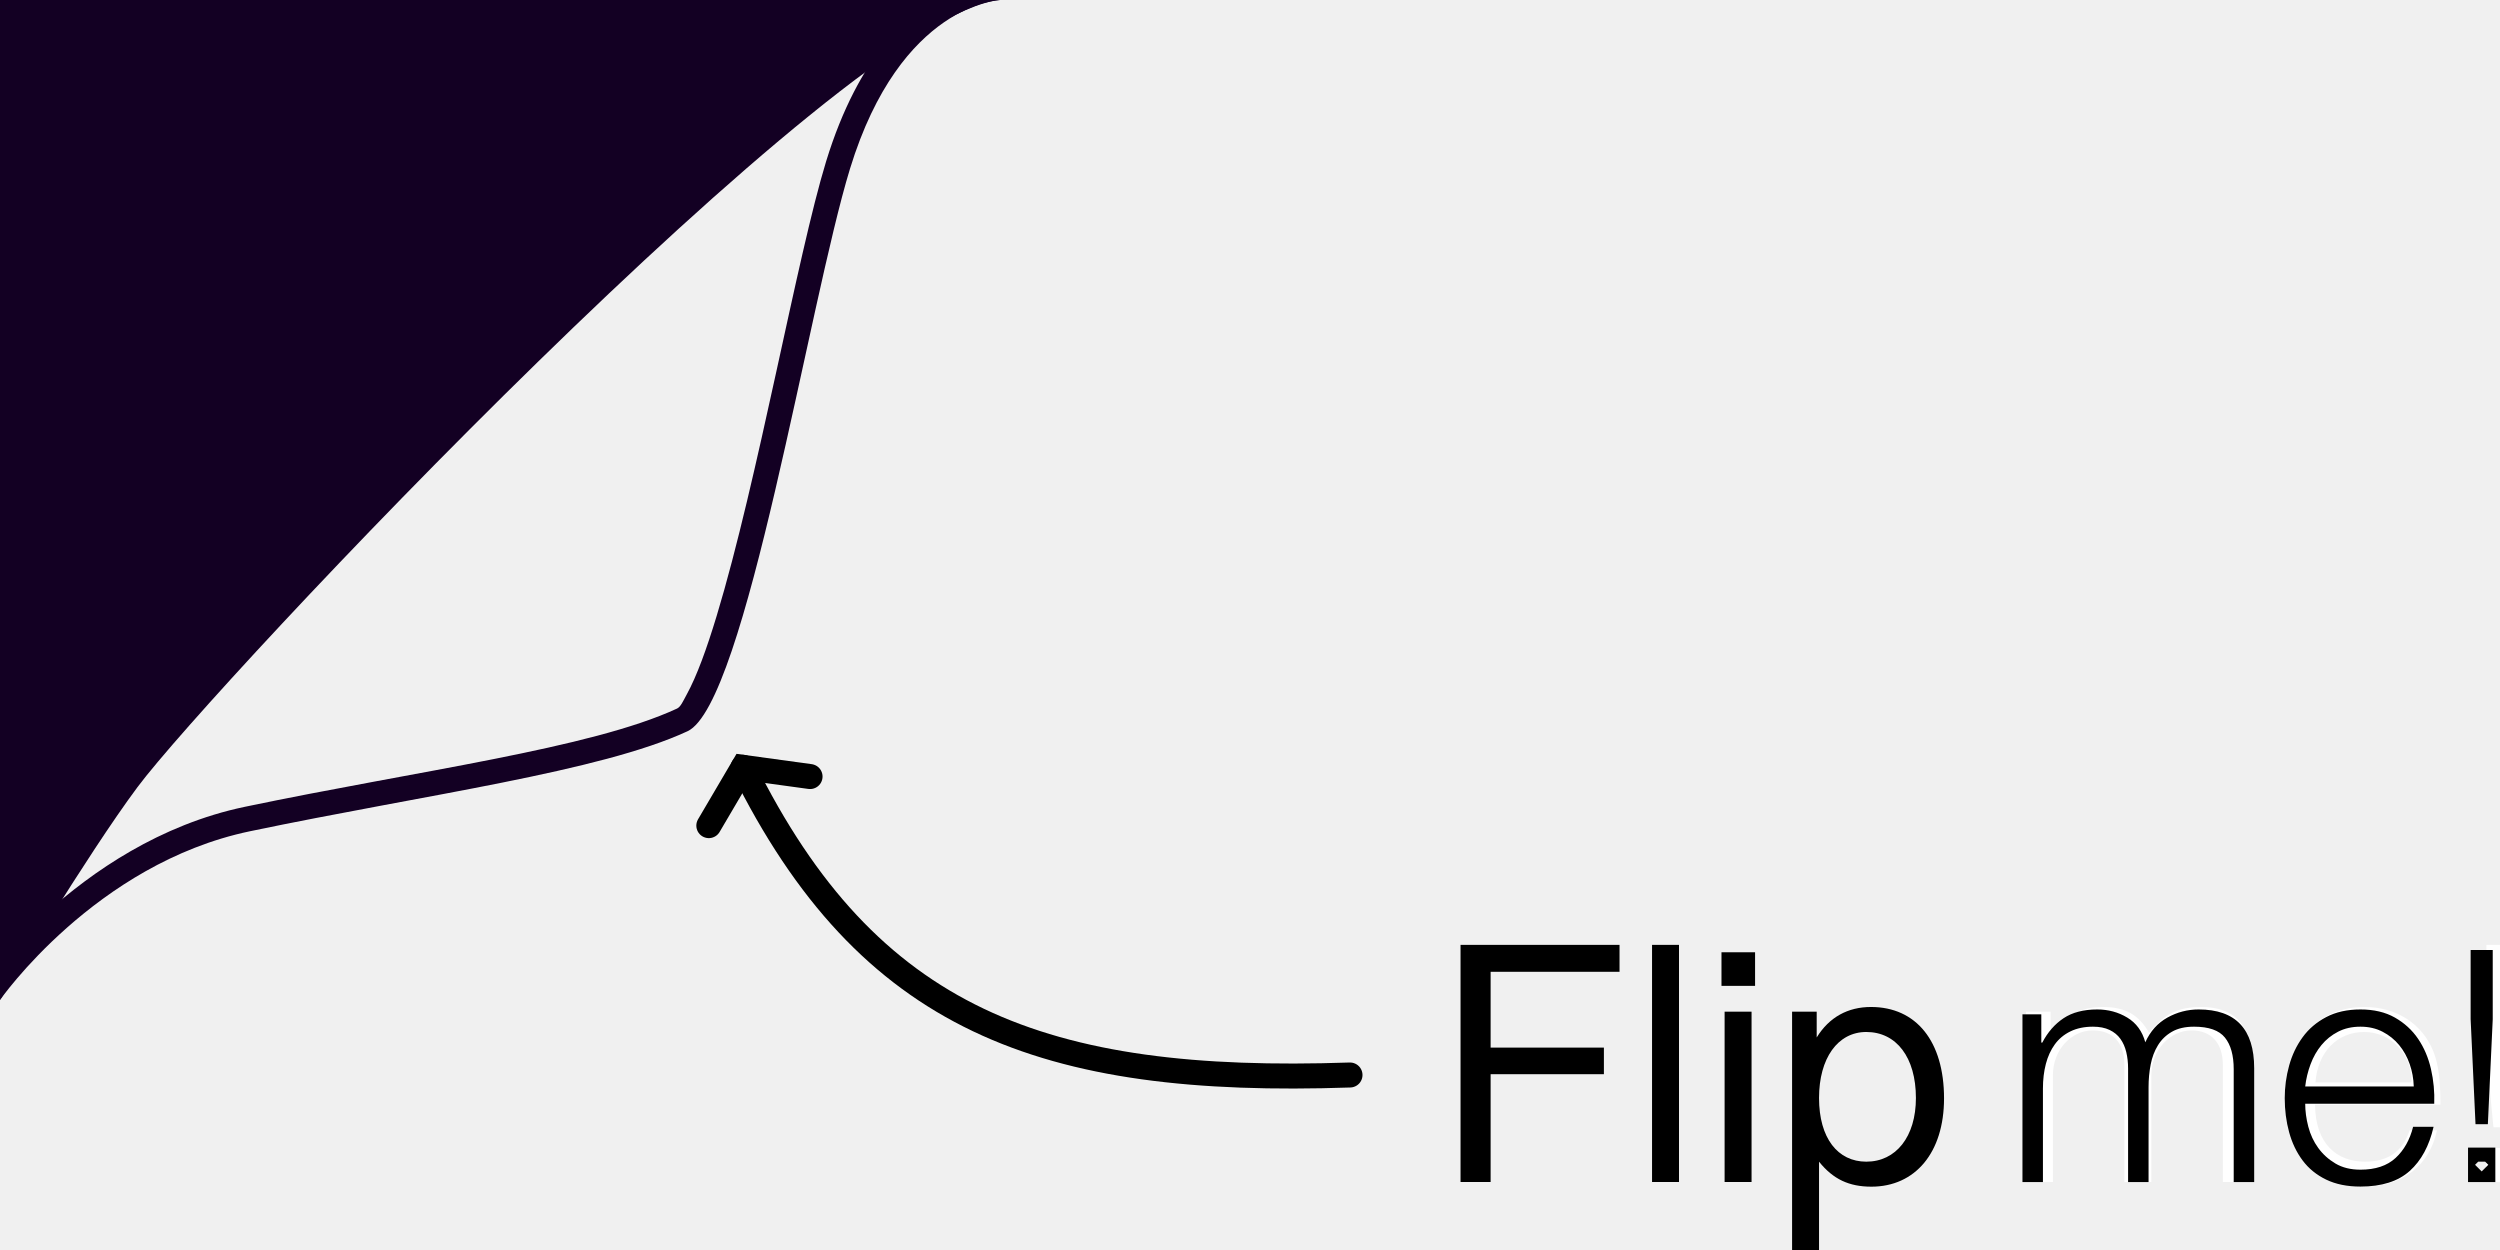
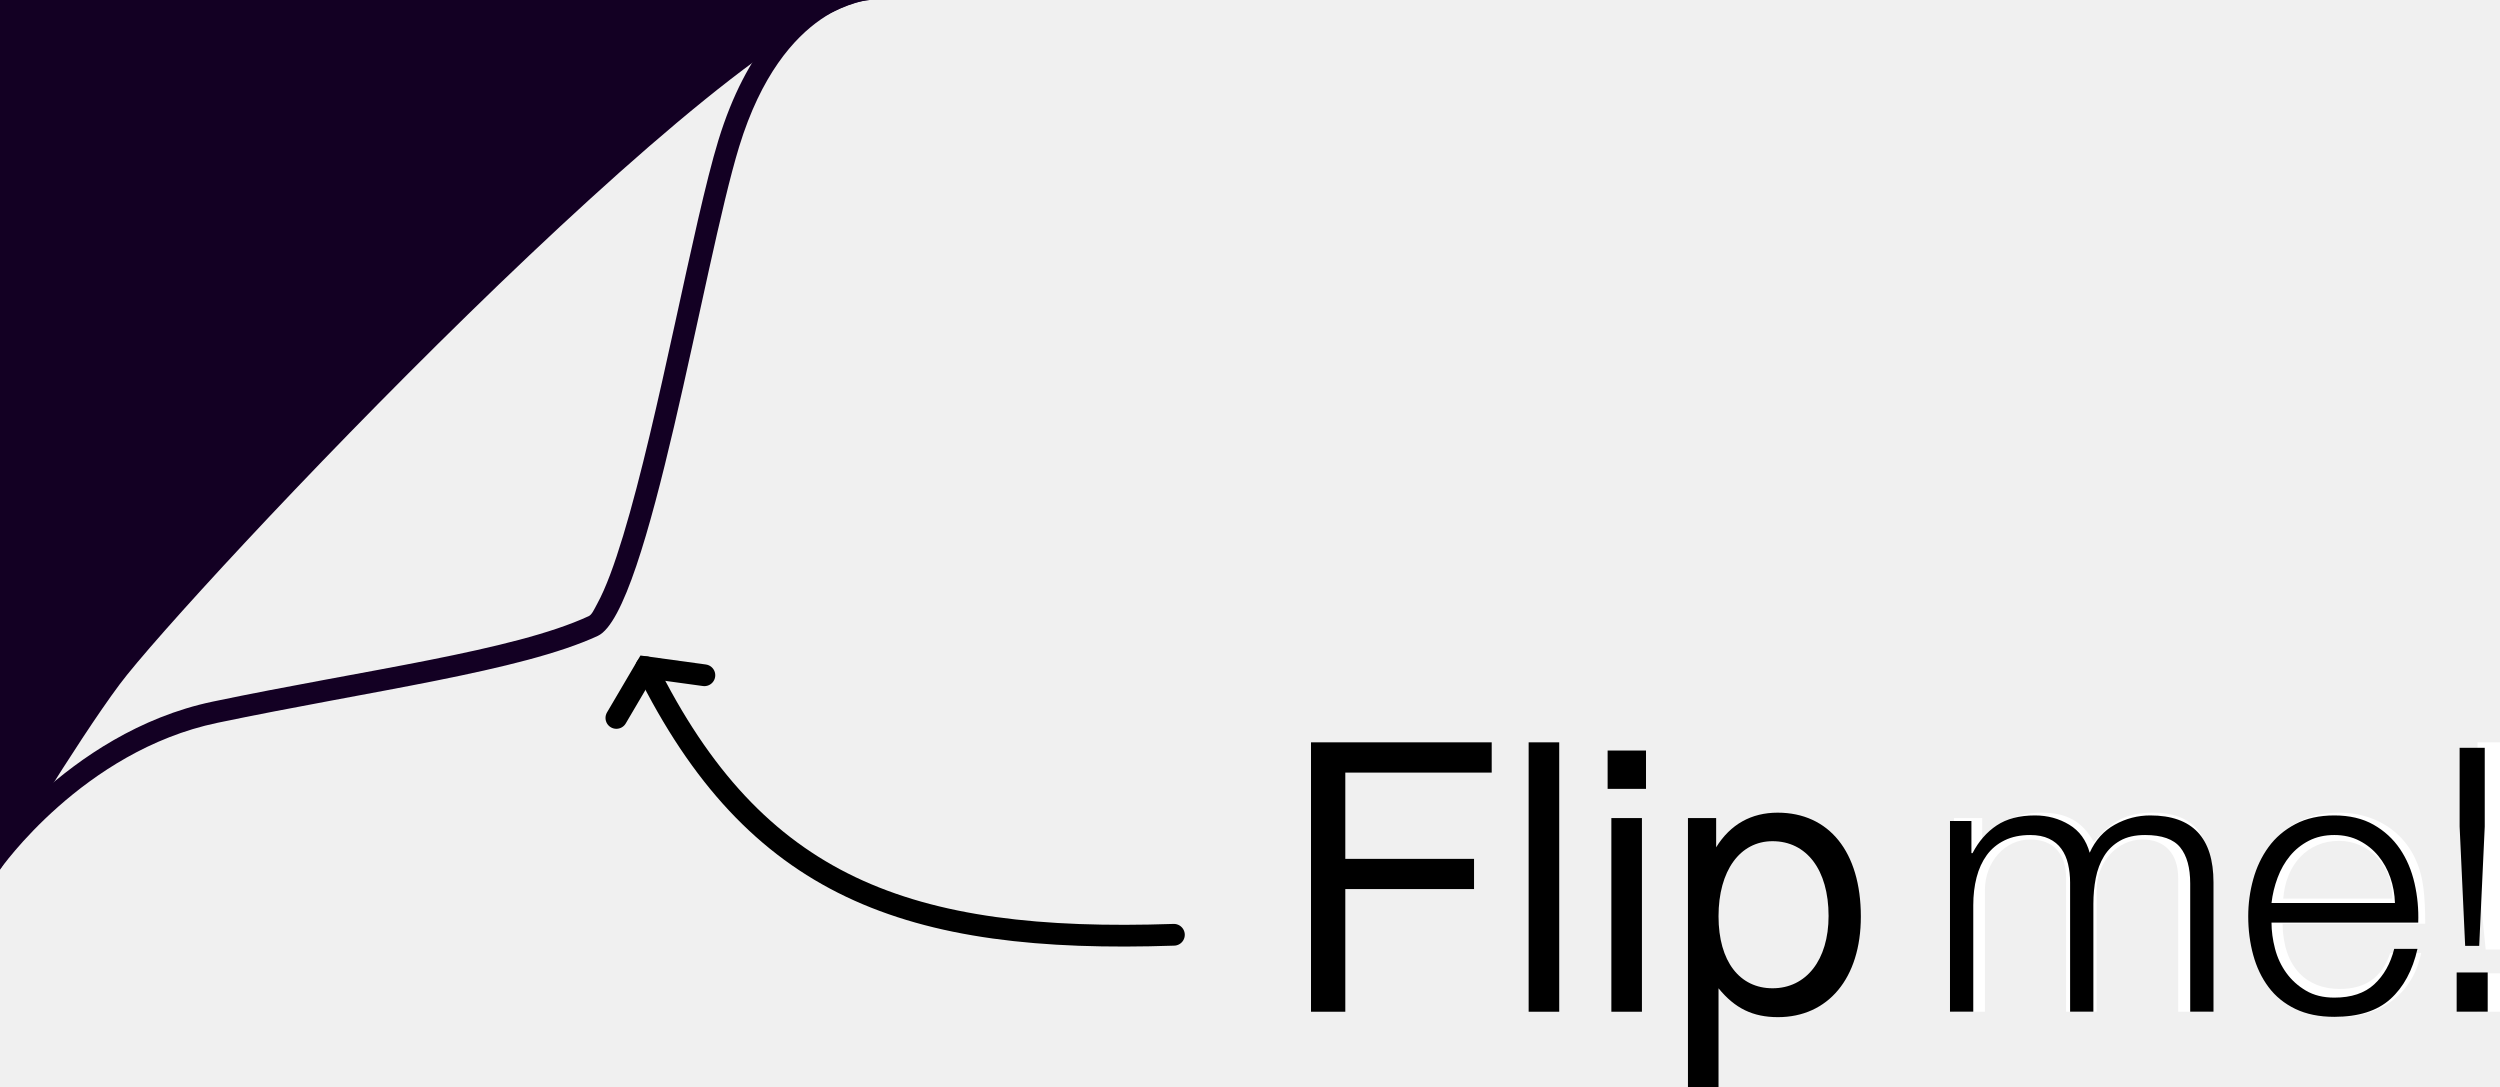
- <svg xmlns="http://www.w3.org/2000/svg" width="100%" height="100%" viewBox="0 0 100 50" version="1.1" xml:space="preserve" style="fill-rule:evenodd;clip-rule:evenodd;stroke-linecap:round;stroke-miterlimit:10;">
+ <svg xmlns="http://www.w3.org/2000/svg" width="100%" height="100%" viewBox="0 0 115 50" version="1.1" xml:space="preserve" style="fill-rule:evenodd;clip-rule:evenodd;stroke-linecap:round;stroke-miterlimit:10;">
  <g id="Image-and-Text">
    <path d="M40,0C40,0 36.029,0.126 34,6.75C32.354,12.124 29.836,28.169 27.5,29.25C23.999,30.872 17.032,31.781 10,33.25C3.8,34.546 -0,40 -0,40C-0,40 2.793,24.931 10.5,16.985C22.305,4.814 34.171,-0.053 40,0ZM35.423,1.706C29.196,3.432 20.203,8.417 11.218,17.681C6.041,23.019 3.145,31.652 1.841,36.526C3.677,34.868 6.397,32.982 9.795,32.272C16.739,30.82 23.623,29.944 27.08,28.343C27.228,28.275 27.321,28.05 27.47,27.777C27.871,27.048 28.268,25.953 28.666,24.639C30.312,19.211 31.892,10.22 33.044,6.458C33.699,4.319 34.547,2.794 35.423,1.706Z" style="fill:rgb(19,0,35);" />
    <path d="M0,0L40,0C33.769,0.59 8.519,27.435 5.5,31.485C3.492,34.178 0,40 0,40L0,0Z" style="fill:rgb(19,0,35);" />
    <path d="M32.402,31.062L29.723,30.694L28.353,33.025" style="fill:none;stroke:black;stroke-width:1px;" />
    <path d="M29.723,30.694C34.731,40.818 41.723,43.417 54,43" style="fill:none;stroke:black;stroke-width:1px;stroke-miterlimit:6;" />
-     <g transform="matrix(1,0,0,1,-274.0666,-34.97059)">
-       <text x="331.318px" y="82.252px" style="font-family:'HelveticaNeue-Light', 'Helvetica Neue';font-weight:300;font-size:13px;">Flip</text>
-       <g transform="matrix(13,0,0,13,374.8936,82.25216)">
+     <g transform="matrix(1,0,0,1,-272.5416,-35.71514)">
+       <text x="331.318px" y="82.252px" style="font-family:'HelveticaNeue-Light', 'Helvetica Neue';font-weight:300;font-size:17px;">Flip</text>
+       <g transform="matrix(17,0,0,17,388.3016,82.25216)">
            </g>
-       <text x="354.185px" y="82.252px" style="font-family:'HelveticaNeue-Light', 'Helvetica Neue';font-weight:300;font-size:13px;fill:white;">me!</text>
-       <path d="M372.892,75.739L372.892,72.97L373.776,72.97L373.776,75.739L373.581,79.938L373.087,79.938L372.892,75.739ZM354.965,75.544L355.719,75.544L355.719,76.675L355.758,76.675C355.974,76.259 356.258,75.934 356.609,75.7C356.96,75.466 357.409,75.349 357.955,75.349C358.397,75.349 358.797,75.457 359.157,75.674C359.517,75.891 359.757,76.22 359.879,76.662C360.078,76.22 360.373,75.891 360.763,75.674C361.153,75.457 361.569,75.349 362.011,75.349C363.493,75.349 364.234,76.133 364.234,77.702L364.234,82.252L363.415,82.252L363.415,77.741C363.415,77.186 363.298,76.764 363.064,76.474C362.83,76.183 362.418,76.038 361.829,76.038C361.473,76.038 361.179,76.105 360.945,76.24C360.711,76.374 360.524,76.554 360.386,76.779C360.247,77.004 360.149,77.262 360.093,77.553C360.037,77.843 360.009,78.144 360.009,78.456L360.009,82.252L359.19,82.252L359.19,77.702C359.19,77.477 359.166,77.262 359.118,77.059C359.07,76.855 358.992,76.677 358.884,76.526C358.776,76.374 358.631,76.255 358.449,76.168C358.267,76.081 358.046,76.038 357.786,76.038C357.439,76.038 357.138,76.101 356.882,76.227C356.626,76.352 356.418,76.526 356.258,76.747C356.098,76.968 355.979,77.228 355.901,77.527C355.823,77.826 355.784,78.153 355.784,78.508L355.784,82.252L354.965,82.252L354.965,75.544ZM366.275,79.119C366.275,79.414 366.316,79.719 366.398,80.036C366.48,80.352 366.613,80.636 366.795,80.887C366.977,81.138 367.206,81.346 367.484,81.511C367.761,81.676 368.095,81.758 368.485,81.758C369.083,81.758 369.551,81.602 369.889,81.29C370.227,80.978 370.461,80.562 370.591,80.042L371.41,80.042C371.236,80.805 370.918,81.394 370.454,81.81C369.99,82.226 369.334,82.434 368.485,82.434C367.956,82.434 367.499,82.341 367.113,82.155C366.727,81.968 366.413,81.713 366.171,81.388C365.928,81.063 365.748,80.686 365.631,80.257C365.514,79.828 365.456,79.375 365.456,78.898C365.456,78.456 365.514,78.023 365.631,77.598C365.748,77.173 365.928,76.794 366.171,76.461C366.413,76.127 366.727,75.858 367.113,75.655C367.499,75.451 367.956,75.349 368.485,75.349C369.022,75.349 369.481,75.457 369.863,75.674C370.244,75.891 370.554,76.175 370.792,76.526C371.03,76.877 371.202,77.28 371.306,77.735C371.41,78.19 371.453,78.651 371.436,79.119L366.275,79.119ZM370.617,78.43C370.608,78.118 370.554,77.819 370.454,77.533C370.354,77.247 370.214,76.994 370.032,76.773C369.85,76.552 369.629,76.374 369.369,76.24C369.109,76.105 368.814,76.038 368.485,76.038C368.147,76.038 367.848,76.105 367.588,76.24C367.328,76.374 367.107,76.552 366.925,76.773C366.743,76.994 366.597,77.249 366.489,77.54C366.381,77.83 366.309,78.127 366.275,78.43L370.617,78.43ZM372.788,82.252L372.788,80.874L373.88,80.874L373.88,82.252L372.788,82.252ZM373.599,81.563L373.474,81.438L373.194,81.438L373.069,81.563L373.334,81.828L373.599,81.563Z" />
+       <text x="361.221px" y="82.252px" style="font-family:'HelveticaNeue-Light', 'Helvetica Neue';font-weight:300;font-size:17px;fill:white;">me!</text>
+       <path d="M362.241,73.48L363.227,73.48L363.227,74.959L363.278,74.959C363.561,74.415 363.932,73.99 364.391,73.684C364.85,73.378 365.437,73.225 366.151,73.225C366.729,73.225 367.253,73.367 367.723,73.65C368.193,73.933 368.508,74.364 368.667,74.942C368.927,74.364 369.313,73.933 369.823,73.65C370.333,73.367 370.877,73.225 371.455,73.225C373.393,73.225 374.362,74.251 374.362,76.302L374.362,82.252L373.291,82.252L373.291,76.353C373.291,75.628 373.138,75.075 372.832,74.696C372.526,74.316 371.987,74.126 371.217,74.126C370.752,74.126 370.367,74.214 370.061,74.39C369.755,74.565 369.511,74.8 369.33,75.095C369.148,75.39 369.021,75.727 368.947,76.107C368.873,76.486 368.837,76.88 368.837,77.288L368.837,82.252L367.766,82.252L367.766,76.302C367.766,76.007 367.734,75.727 367.672,75.461C367.61,75.194 367.508,74.962 367.366,74.764C367.224,74.565 367.035,74.409 366.797,74.296C366.559,74.183 366.27,74.126 365.93,74.126C365.476,74.126 365.082,74.208 364.748,74.373C364.414,74.537 364.142,74.764 363.932,75.053C363.722,75.342 363.567,75.682 363.465,76.073C363.363,76.464 363.312,76.891 363.312,77.356L363.312,82.252L362.241,82.252L362.241,73.48ZM377.031,78.155C377.031,78.54 377.084,78.94 377.192,79.354C377.3,79.767 377.473,80.138 377.711,80.467C377.949,80.796 378.249,81.068 378.612,81.283C378.974,81.498 379.411,81.606 379.921,81.606C380.703,81.606 381.315,81.402 381.757,80.994C382.199,80.586 382.505,80.042 382.675,79.362L383.746,79.362C383.519,80.359 383.102,81.13 382.496,81.674C381.89,82.218 381.031,82.49 379.921,82.49C379.229,82.49 378.631,82.368 378.127,82.125C377.623,81.881 377.212,81.547 376.895,81.122C376.577,80.697 376.342,80.204 376.189,79.643C376.036,79.082 375.96,78.489 375.96,77.866C375.96,77.288 376.036,76.721 376.189,76.166C376.342,75.611 376.577,75.115 376.895,74.679C377.212,74.242 377.623,73.891 378.127,73.625C378.631,73.358 379.229,73.225 379.921,73.225C380.623,73.225 381.224,73.367 381.723,73.65C382.221,73.933 382.626,74.305 382.938,74.764C383.25,75.223 383.474,75.75 383.61,76.345C383.746,76.94 383.802,77.543 383.78,78.155L377.031,78.155ZM382.709,77.254C382.697,76.846 382.626,76.455 382.496,76.081C382.366,75.707 382.182,75.376 381.944,75.087C381.706,74.798 381.417,74.565 381.077,74.39C380.737,74.214 380.351,74.126 379.921,74.126C379.479,74.126 379.088,74.214 378.748,74.39C378.408,74.565 378.119,74.798 377.881,75.087C377.643,75.376 377.453,75.71 377.311,76.09C377.169,76.469 377.076,76.857 377.031,77.254L382.709,77.254ZM385.548,82.252L385.548,80.45L386.976,80.45L386.976,82.252L385.548,82.252ZM385.684,73.735L385.684,70.114L386.84,70.114L386.84,73.735L386.585,79.226L385.939,79.226L385.684,73.735Z" />
    </g>
  </g>
</svg>
